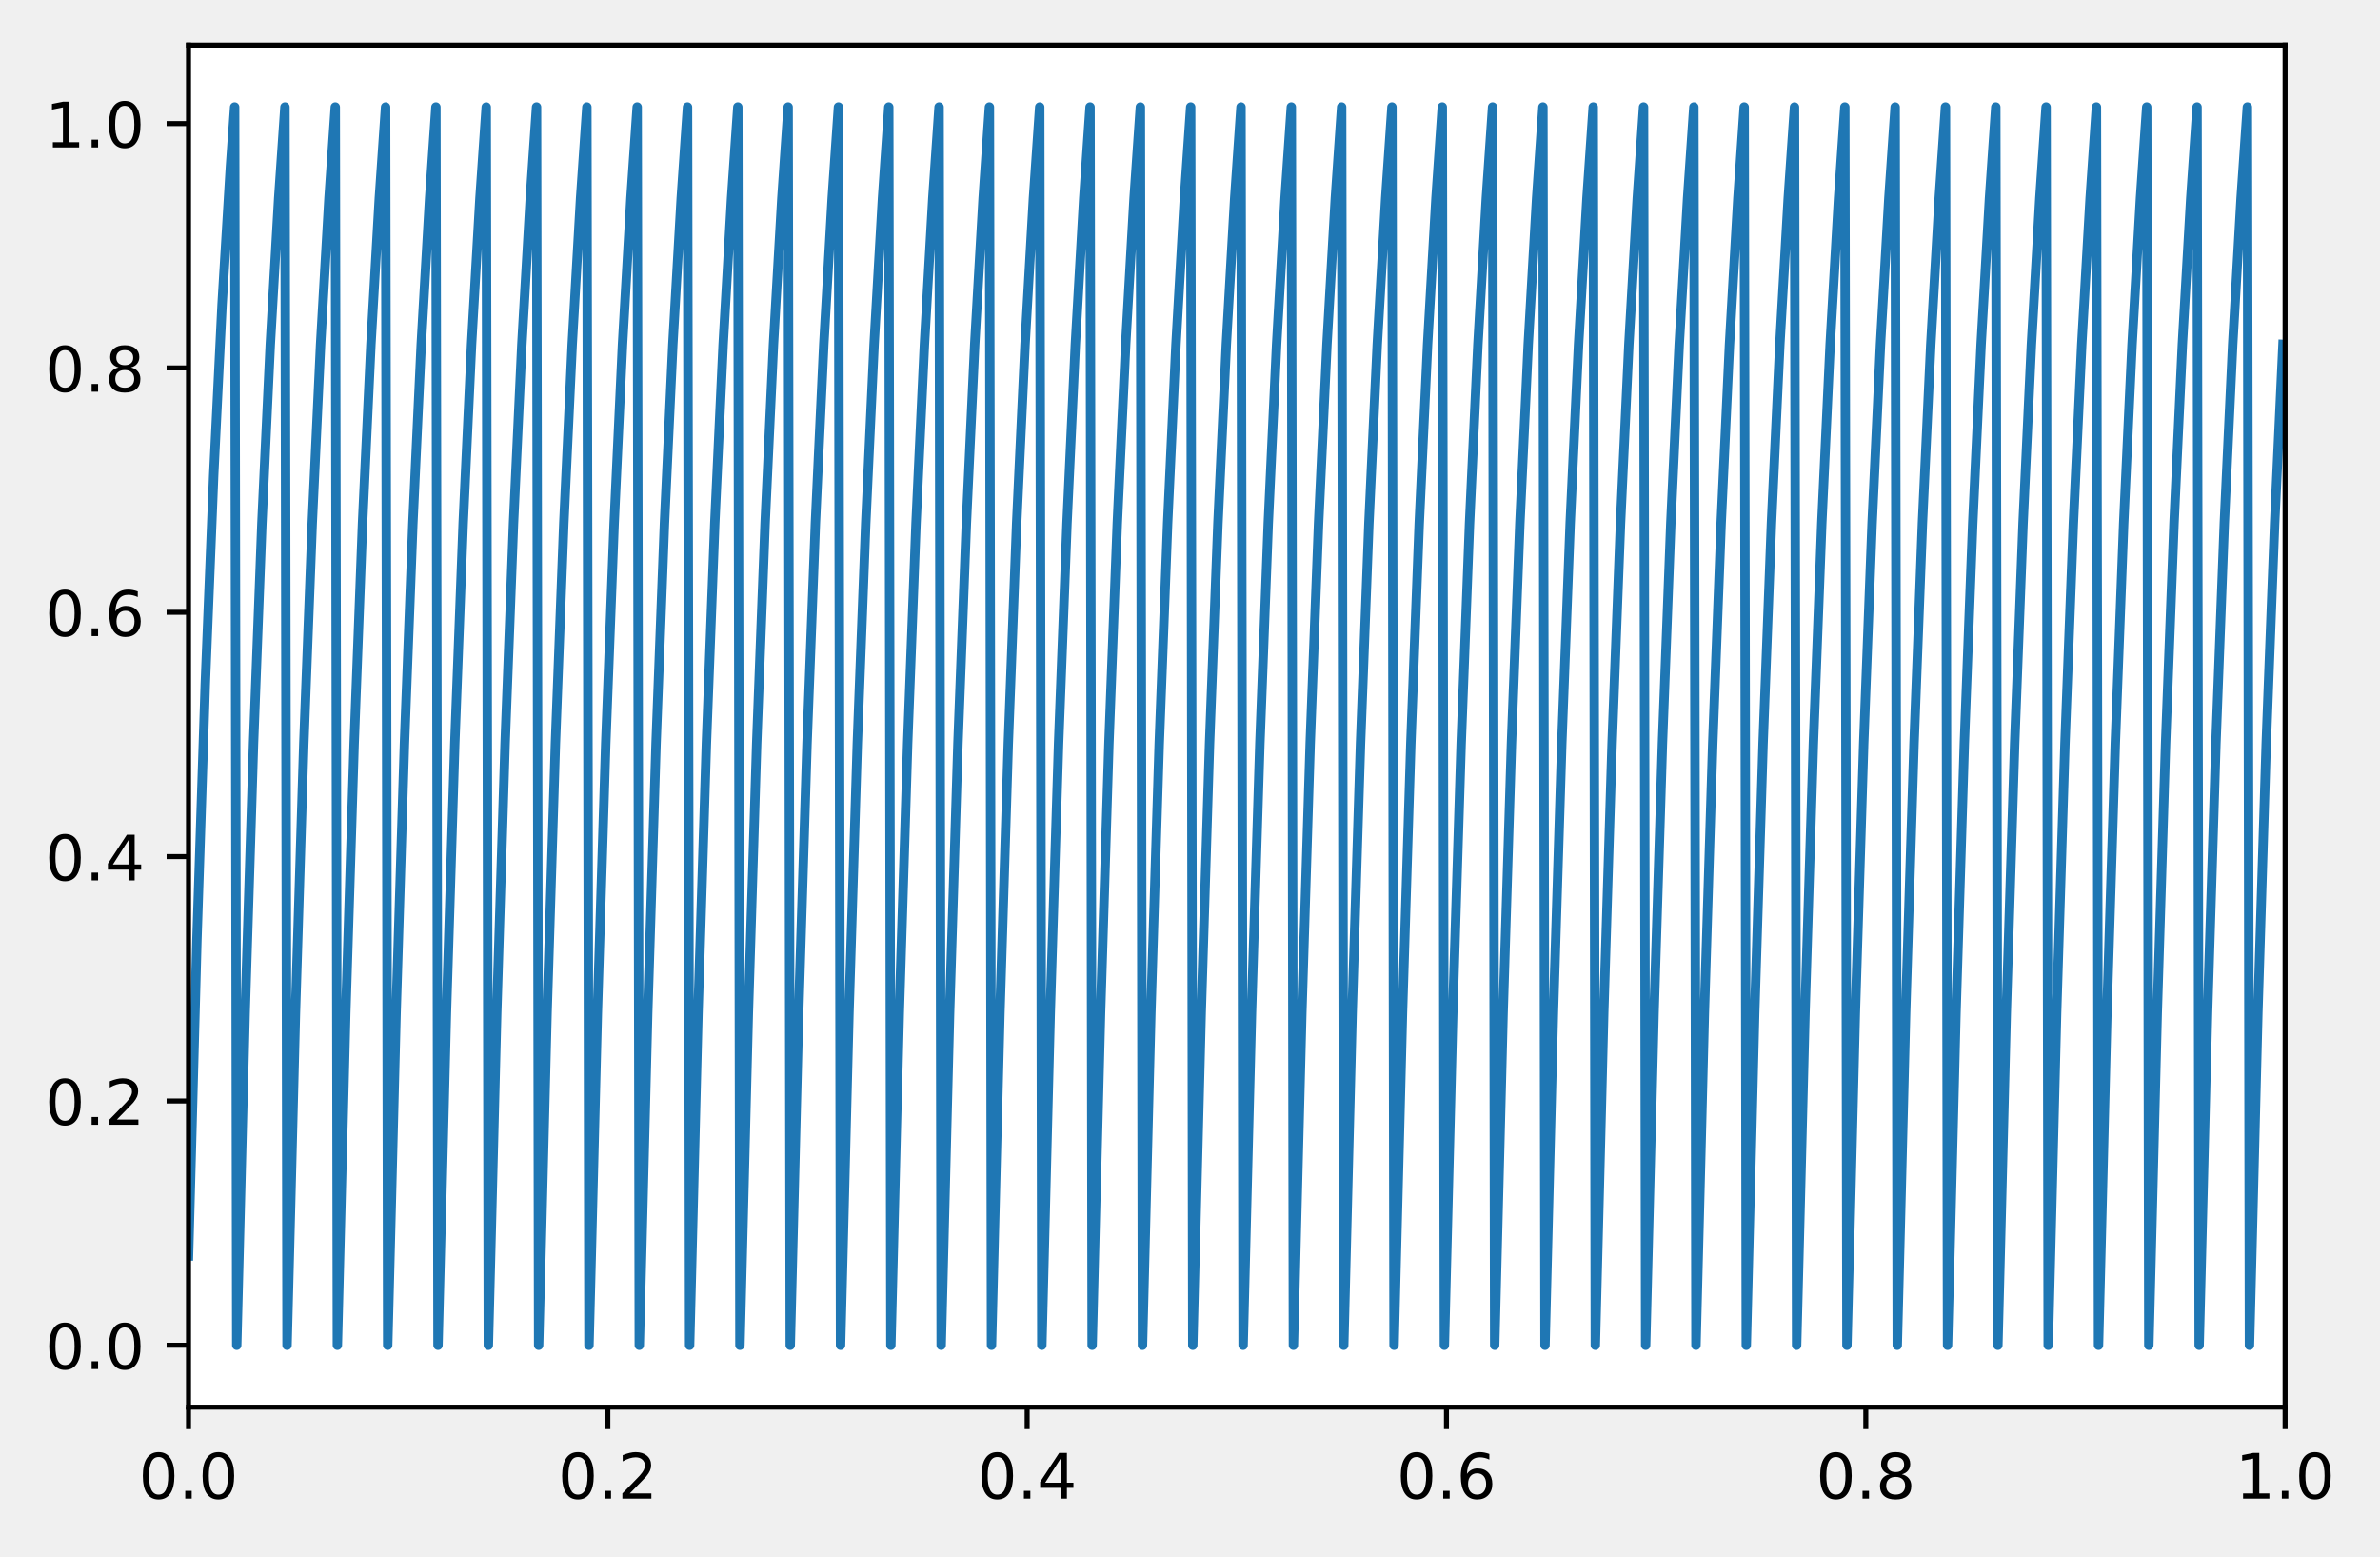
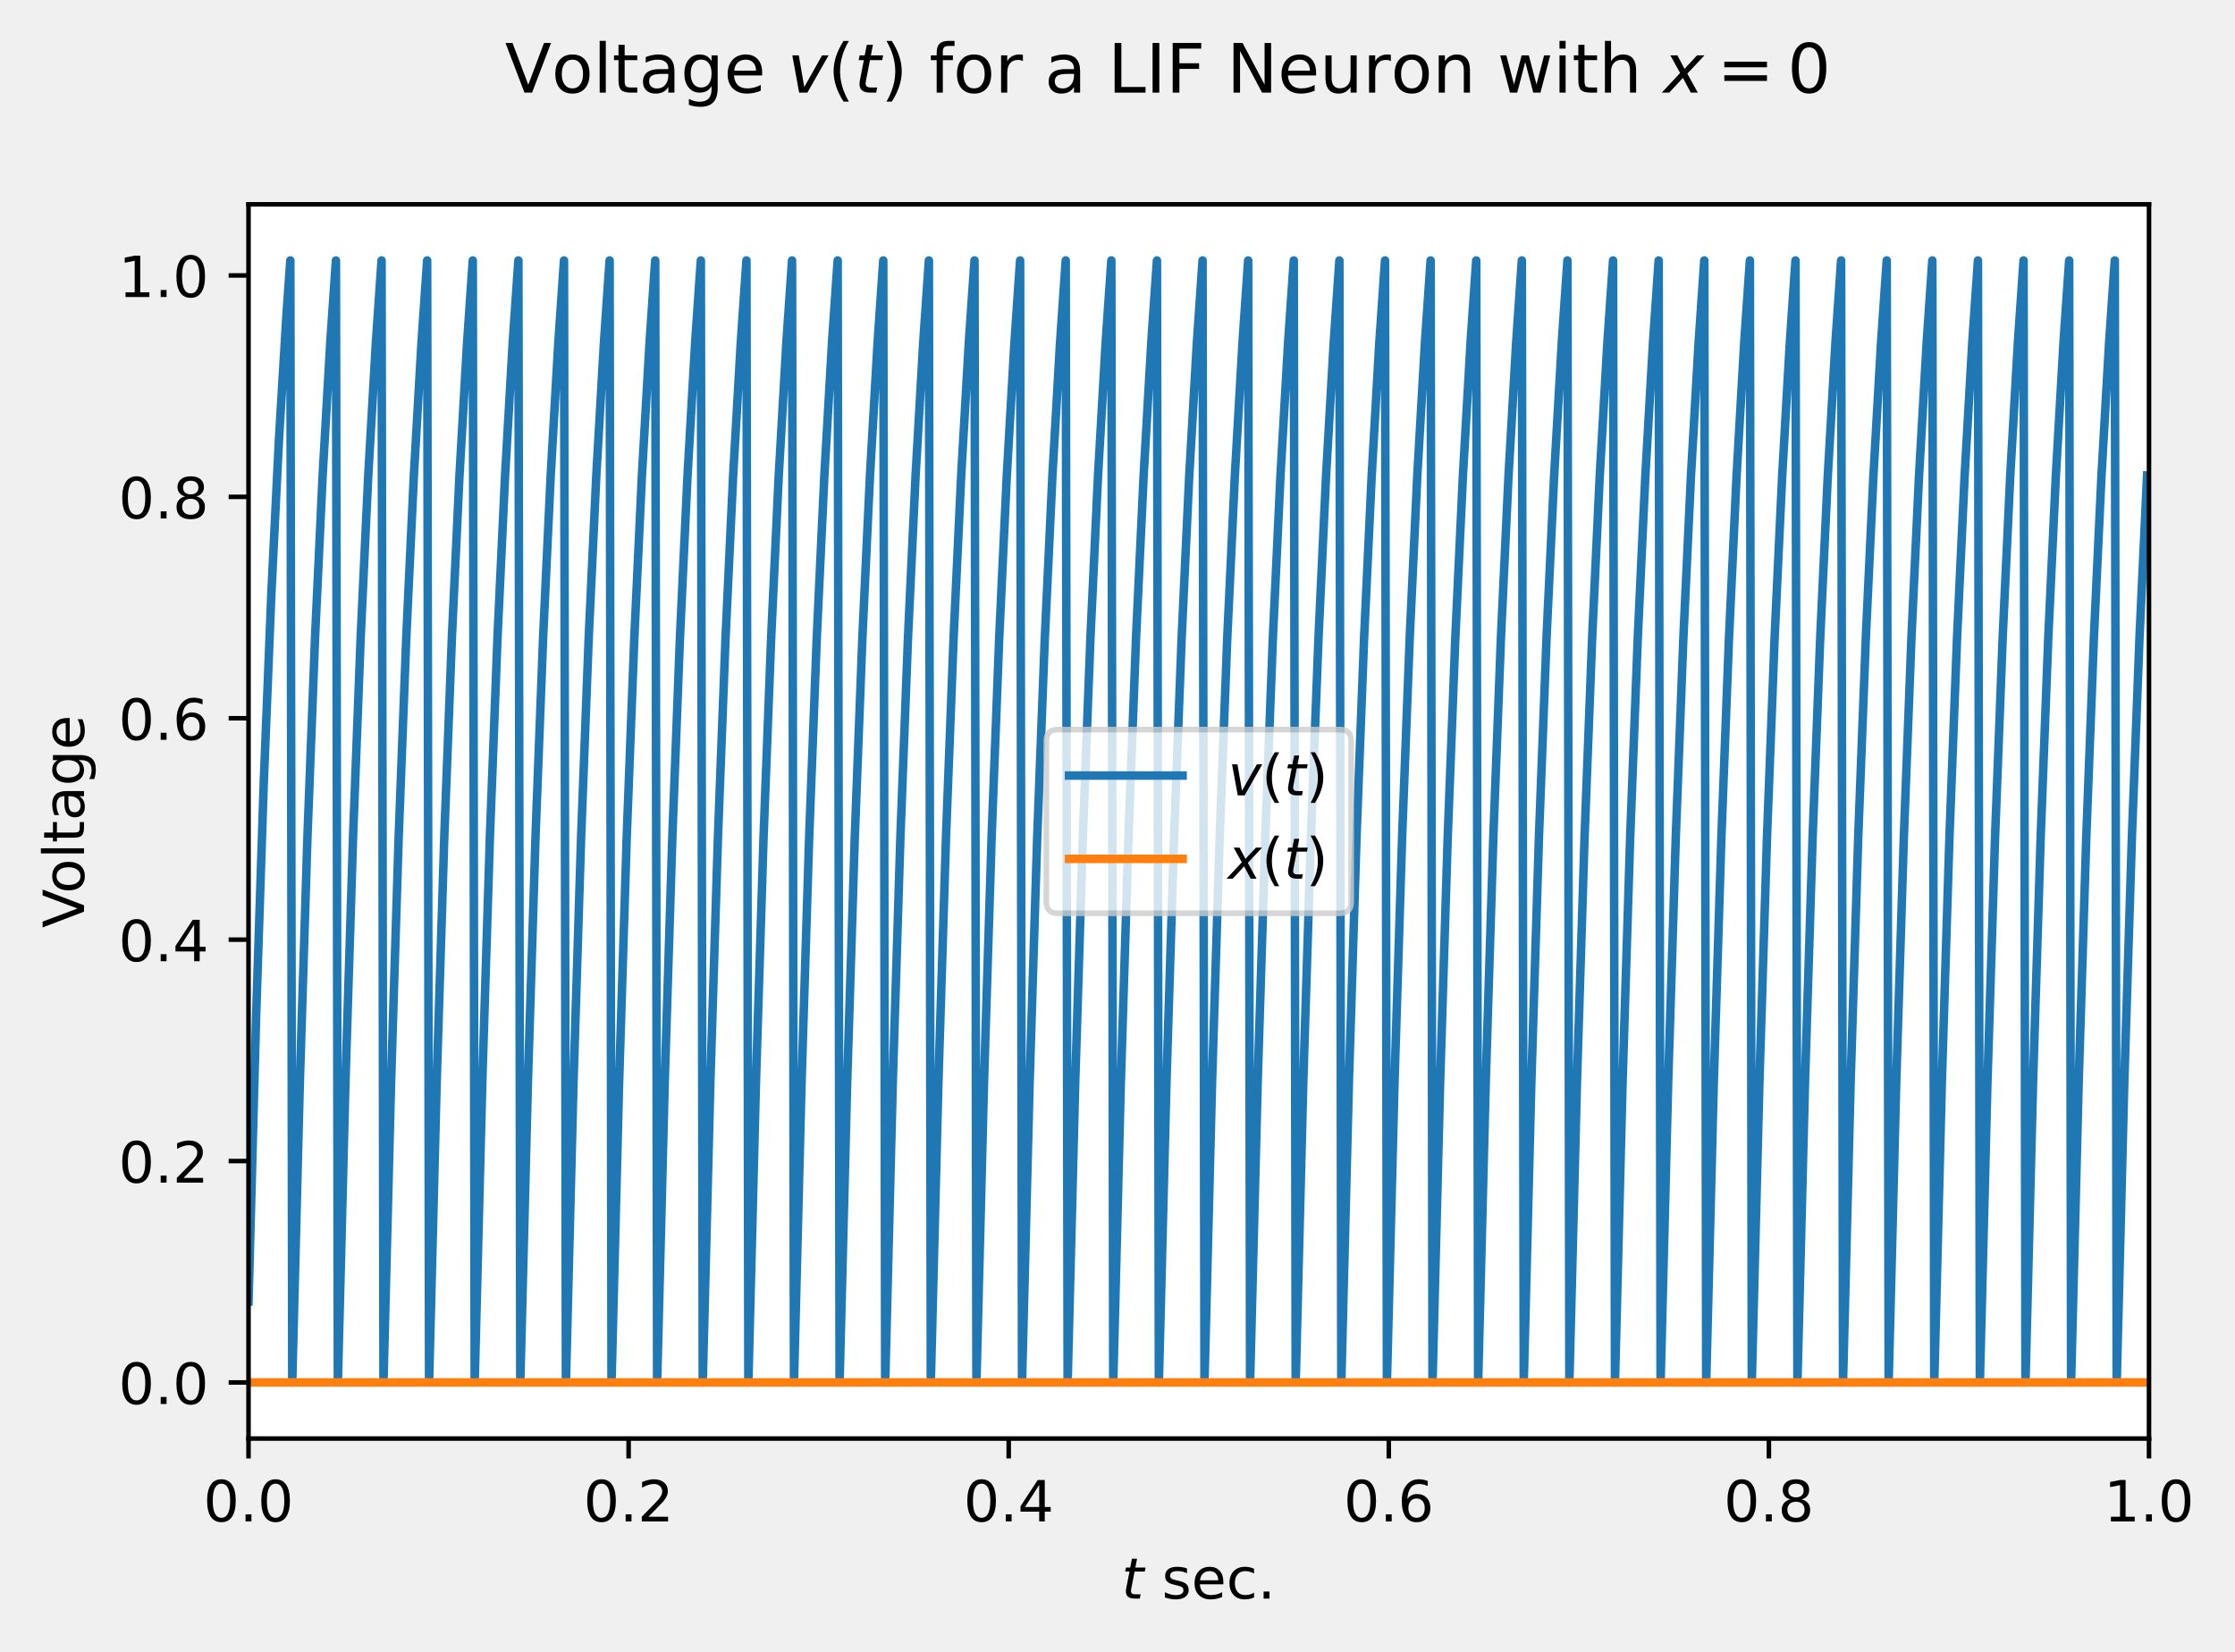
- <svg xmlns="http://www.w3.org/2000/svg" xmlns:xlink="http://www.w3.org/1999/xlink" width="380.055pt" height="248.518pt" viewBox="0 0 380.055 248.518" version="1.1">
+ <svg xmlns="http://www.w3.org/2000/svg" xmlns:xlink="http://www.w3.org/1999/xlink" width="393.733pt" height="290.996pt" viewBox="0 0 393.733 290.996" version="1.1">
  <defs>
    <style type="text/css">*{stroke-linejoin: round; stroke-linecap: butt}</style>
  </defs>
  <g id="figure_1">
    <g id="patch_1">
-       <path d="M 0 248.518  L 380.055 248.518  L 380.055 0  L 0 0  L 0 248.518  z " style="fill: none" />
+       <path d="M 0 290.996  L 393.733 290.996  L 393.733 0  L 0 0  L 0 290.996  z " style="fill: none" />
    </g>
    <g id="axes_1">
      <g id="patch_2">
-         <path d="M 30.103 224.64  L 364.903 224.64  L 364.903 7.2  L 30.103 7.2  z " style="fill: #ffffff" />
+         <path d="M 43.781 253.44  L 378.581 253.44  L 378.581 36  L 43.781 36  z " style="fill: #ffffff" />
      </g>
      <g id="matplotlib.axis_1">
        <g id="xtick_1">
          <g id="line2d_1">
            <defs>
-               <path id="m267b5c99bc" d="M 0 0  L 0 3.5  " style="stroke: #000000; stroke-width: 0.8" />
-             </defs>
-             <g>
-               <use xlink:href="#m267b5c99bc" x="30.103" y="224.64" style="stroke: #000000; stroke-width: 0.8" />
+               <path id="m5be2bce755" d="M 0 0  L 0 3.5  " style="stroke: #000000; stroke-width: 0.8" />
+             </defs>
+             <g>
+               <use xlink:href="#m5be2bce755" x="43.781" y="253.44" style="stroke: #000000; stroke-width: 0.8" />
            </g>
          </g>
          <g id="text_1">
-             <g transform="translate(22.15156 239.2384) scale(0.1 -0.1)">
+             <g transform="translate(35.82969 268.0384) scale(0.1 -0.1)">
              <defs>
                <path id="DejaVuSans-30" d="M 2034 4250  Q 1547 4250 1301 3770  Q 1056 3291 1056 2328  Q 1056 1369 1301 889  Q 1547 409 2034 409  Q 2525 409 2770 889  Q 3016 1369 3016 2328  Q 3016 3291 2770 3770  Q 2525 4250 2034 4250  z M 2034 4750  Q 2819 4750 3233 4129  Q 3647 3509 3647 2328  Q 3647 1150 3233 529  Q 2819 -91 2034 -91  Q 1250 -91 836 529  Q 422 1150 422 2328  Q 422 3509 836 4129  Q 1250 4750 2034 4750  z " transform="scale(0.015625)" />
                <path id="DejaVuSans-2e" d="M 684 794  L 1344 794  L 1344 0  L 684 0  L 684 794  z " transform="scale(0.015625)" />
              </defs>
              <use xlink:href="#DejaVuSans-30" />
              <use xlink:href="#DejaVuSans-2e" x="63.623" />
              <use xlink:href="#DejaVuSans-30" x="95.41" />
            </g>
          </g>
        </g>
        <g id="xtick_2">
          <g id="line2d_2">
            <g>
-               <use xlink:href="#m267b5c99bc" x="97.063" y="224.64" style="stroke: #000000; stroke-width: 0.8" />
+               <use xlink:href="#m5be2bce755" x="110.741" y="253.44" style="stroke: #000000; stroke-width: 0.8" />
            </g>
          </g>
          <g id="text_2">
-             <g transform="translate(89.11156 239.2384) scale(0.1 -0.1)">
+             <g transform="translate(102.7897 268.0384) scale(0.1 -0.1)">
              <defs>
                <path id="DejaVuSans-32" d="M 1228 531  L 3431 531  L 3431 0  L 469 0  L 469 531  Q 828 903 1448 1529  Q 2069 2156 2228 2338  Q 2531 2678 2651 2914  Q 2772 3150 2772 3378  Q 2772 3750 2511 3984  Q 2250 4219 1831 4219  Q 1534 4219 1204 4116  Q 875 4013 500 3803  L 500 4441  Q 881 4594 1212 4672  Q 1544 4750 1819 4750  Q 2544 4750 2975 4387  Q 3406 4025 3406 3419  Q 3406 3131 3298 2873  Q 3191 2616 2906 2266  Q 2828 2175 2409 1742  Q 1991 1309 1228 531  z " transform="scale(0.015625)" />
              </defs>
              <use xlink:href="#DejaVuSans-30" />
              <use xlink:href="#DejaVuSans-2e" x="63.623" />
              <use xlink:href="#DejaVuSans-32" x="95.41" />
            </g>
          </g>
        </g>
        <g id="xtick_3">
          <g id="line2d_3">
            <g>
-               <use xlink:href="#m267b5c99bc" x="164.023" y="224.64" style="stroke: #000000; stroke-width: 0.8" />
+               <use xlink:href="#m5be2bce755" x="177.701" y="253.44" style="stroke: #000000; stroke-width: 0.8" />
            </g>
          </g>
          <g id="text_3">
-             <g transform="translate(156.0716 239.2384) scale(0.1 -0.1)">
+             <g transform="translate(169.7497 268.0384) scale(0.1 -0.1)">
              <defs>
                <path id="DejaVuSans-34" d="M 2419 4116  L 825 1625  L 2419 1625  L 2419 4116  z M 2253 4666  L 3047 4666  L 3047 1625  L 3713 1625  L 3713 1100  L 3047 1100  L 3047 0  L 2419 0  L 2419 1100  L 313 1100  L 313 1709  L 2253 4666  z " transform="scale(0.015625)" />
              </defs>
              <use xlink:href="#DejaVuSans-30" />
              <use xlink:href="#DejaVuSans-2e" x="63.623" />
              <use xlink:href="#DejaVuSans-34" x="95.41" />
            </g>
          </g>
        </g>
        <g id="xtick_4">
          <g id="line2d_4">
            <g>
-               <use xlink:href="#m267b5c99bc" x="230.983" y="224.64" style="stroke: #000000; stroke-width: 0.8" />
+               <use xlink:href="#m5be2bce755" x="244.661" y="253.44" style="stroke: #000000; stroke-width: 0.8" />
            </g>
          </g>
          <g id="text_4">
-             <g transform="translate(223.0316 239.2384) scale(0.1 -0.1)">
+             <g transform="translate(236.7097 268.0384) scale(0.1 -0.1)">
              <defs>
                <path id="DejaVuSans-36" d="M 2113 2584  Q 1688 2584 1439 2293  Q 1191 2003 1191 1497  Q 1191 994 1439 701  Q 1688 409 2113 409  Q 2538 409 2786 701  Q 3034 994 3034 1497  Q 3034 2003 2786 2293  Q 2538 2584 2113 2584  z M 3366 4563  L 3366 3988  Q 3128 4100 2886 4159  Q 2644 4219 2406 4219  Q 1781 4219 1451 3797  Q 1122 3375 1075 2522  Q 1259 2794 1537 2939  Q 1816 3084 2150 3084  Q 2853 3084 3261 2657  Q 3669 2231 3669 1497  Q 3669 778 3244 343  Q 2819 -91 2113 -91  Q 1303 -91 875 529  Q 447 1150 447 2328  Q 447 3434 972 4092  Q 1497 4750 2381 4750  Q 2619 4750 2861 4703  Q 3103 4656 3366 4563  z " transform="scale(0.015625)" />
              </defs>
              <use xlink:href="#DejaVuSans-30" />
              <use xlink:href="#DejaVuSans-2e" x="63.623" />
              <use xlink:href="#DejaVuSans-36" x="95.41" />
            </g>
          </g>
        </g>
        <g id="xtick_5">
          <g id="line2d_5">
            <g>
-               <use xlink:href="#m267b5c99bc" x="297.943" y="224.64" style="stroke: #000000; stroke-width: 0.8" />
+               <use xlink:href="#m5be2bce755" x="311.621" y="253.44" style="stroke: #000000; stroke-width: 0.8" />
            </g>
          </g>
          <g id="text_5">
-             <g transform="translate(289.9916 239.2384) scale(0.1 -0.1)">
+             <g transform="translate(303.6697 268.0384) scale(0.1 -0.1)">
              <defs>
                <path id="DejaVuSans-38" d="M 2034 2216  Q 1584 2216 1326 1975  Q 1069 1734 1069 1313  Q 1069 891 1326 650  Q 1584 409 2034 409  Q 2484 409 2743 651  Q 3003 894 3003 1313  Q 3003 1734 2745 1975  Q 2488 2216 2034 2216  z M 1403 2484  Q 997 2584 770 2862  Q 544 3141 544 3541  Q 544 4100 942 4425  Q 1341 4750 2034 4750  Q 2731 4750 3128 4425  Q 3525 4100 3525 3541  Q 3525 3141 3298 2862  Q 3072 2584 2669 2484  Q 3125 2378 3379 2068  Q 3634 1759 3634 1313  Q 3634 634 3220 271  Q 2806 -91 2034 -91  Q 1263 -91 848 271  Q 434 634 434 1313  Q 434 1759 690 2068  Q 947 2378 1403 2484  z M 1172 3481  Q 1172 3119 1398 2916  Q 1625 2713 2034 2713  Q 2441 2713 2670 2916  Q 2900 3119 2900 3481  Q 2900 3844 2670 4047  Q 2441 4250 2034 4250  Q 1625 4250 1398 4047  Q 1172 3844 1172 3481  z " transform="scale(0.015625)" />
              </defs>
              <use xlink:href="#DejaVuSans-30" />
              <use xlink:href="#DejaVuSans-2e" x="63.623" />
              <use xlink:href="#DejaVuSans-38" x="95.41" />
            </g>
          </g>
        </g>
        <g id="xtick_6">
          <g id="line2d_6">
            <g>
-               <use xlink:href="#m267b5c99bc" x="364.903" y="224.64" style="stroke: #000000; stroke-width: 0.8" />
+               <use xlink:href="#m5be2bce755" x="378.581" y="253.44" style="stroke: #000000; stroke-width: 0.8" />
            </g>
          </g>
          <g id="text_6">
-             <g transform="translate(356.9516 239.2384) scale(0.1 -0.1)">
+             <g transform="translate(370.6297 268.0384) scale(0.1 -0.1)">
              <defs>
                <path id="DejaVuSans-31" d="M 794 531  L 1825 531  L 1825 4091  L 703 3866  L 703 4441  L 1819 4666  L 2450 4666  L 2450 531  L 3481 531  L 3481 0  L 794 0  L 794 531  z " transform="scale(0.015625)" />
              </defs>
              <use xlink:href="#DejaVuSans-31" />
              <use xlink:href="#DejaVuSans-2e" x="63.623" />
              <use xlink:href="#DejaVuSans-30" x="95.41" />
            </g>
+           </g>
+         </g>
+         <g id="text_7">
+           <g transform="translate(197.5813 281.7166) scale(0.1 -0.1)">
+             <defs>
+               <path id="DejaVuSans-Oblique-74" d="M 2706 3500  L 2619 3053  L 1472 3053  L 1100 1153  Q 1081 1047 1072 975  Q 1063 903 1063 863  Q 1063 663 1183 572  Q 1303 481 1569 481  L 2150 481  L 2053 0  L 1503 0  Q 991 0 739 200  Q 488 400 488 806  Q 488 878 497 964  Q 506 1050 525 1153  L 897 3053  L 409 3053  L 500 3500  L 978 3500  L 1172 4494  L 1747 4494  L 1556 3500  L 2706 3500  z " transform="scale(0.015625)" />
+               <path id="DejaVuSans-20" transform="scale(0.015625)" />
+               <path id="DejaVuSans-73" d="M 2834 3397  L 2834 2853  Q 2591 2978 2328 3040  Q 2066 3103 1784 3103  Q 1356 3103 1142 2972  Q 928 2841 928 2578  Q 928 2378 1081 2264  Q 1234 2150 1697 2047  L 1894 2003  Q 2506 1872 2764 1633  Q 3022 1394 3022 966  Q 3022 478 2636 193  Q 2250 -91 1575 -91  Q 1294 -91 989 -36  Q 684 19 347 128  L 347 722  Q 666 556 975 473  Q 1284 391 1588 391  Q 1994 391 2212 530  Q 2431 669 2431 922  Q 2431 1156 2273 1281  Q 2116 1406 1581 1522  L 1381 1569  Q 847 1681 609 1914  Q 372 2147 372 2553  Q 372 3047 722 3315  Q 1072 3584 1716 3584  Q 2034 3584 2315 3537  Q 2597 3491 2834 3397  z " transform="scale(0.015625)" />
+               <path id="DejaVuSans-65" d="M 3597 1894  L 3597 1613  L 953 1613  Q 991 1019 1311 708  Q 1631 397 2203 397  Q 2534 397 2845 478  Q 3156 559 3463 722  L 3463 178  Q 3153 47 2828 -22  Q 2503 -91 2169 -91  Q 1331 -91 842 396  Q 353 884 353 1716  Q 353 2575 817 3079  Q 1281 3584 2069 3584  Q 2775 3584 3186 3129  Q 3597 2675 3597 1894  z M 3022 2063  Q 3016 2534 2758 2815  Q 2500 3097 2075 3097  Q 1594 3097 1305 2825  Q 1016 2553 972 2059  L 3022 2063  z " transform="scale(0.015625)" />
+               <path id="DejaVuSans-63" d="M 3122 3366  L 3122 2828  Q 2878 2963 2633 3030  Q 2388 3097 2138 3097  Q 1578 3097 1268 2742  Q 959 2388 959 1747  Q 959 1106 1268 751  Q 1578 397 2138 397  Q 2388 397 2633 464  Q 2878 531 3122 666  L 3122 134  Q 2881 22 2623 -34  Q 2366 -91 2075 -91  Q 1284 -91 818 406  Q 353 903 353 1747  Q 353 2603 823 3093  Q 1294 3584 2113 3584  Q 2378 3584 2631 3529  Q 2884 3475 3122 3366  z " transform="scale(0.015625)" />
+             </defs>
+             <use xlink:href="#DejaVuSans-Oblique-74" transform="translate(0 0.78125)" />
+             <use xlink:href="#DejaVuSans-20" transform="translate(39.20898 0.78125)" />
+             <use xlink:href="#DejaVuSans-73" transform="translate(70.99609 0.78125)" />
+             <use xlink:href="#DejaVuSans-65" transform="translate(123.0957 0.78125)" />
+             <use xlink:href="#DejaVuSans-63" transform="translate(184.6191 0.78125)" />
+             <use xlink:href="#DejaVuSans-2e" transform="translate(239.5996 0.78125)" />
          </g>
        </g>
      </g>
      <g id="matplotlib.axis_2">
        <g id="ytick_1">
          <g id="line2d_7">
            <defs>
-               <path id="mf90fca7ccf" d="M 0 0  L -3.5 0  " style="stroke: #000000; stroke-width: 0.8" />
-             </defs>
-             <g>
-               <use xlink:href="#mf90fca7ccf" x="30.103" y="214.756" style="stroke: #000000; stroke-width: 0.8" />
-             </g>
-           </g>
-           <g id="text_7">
-             <g transform="translate(7.2 218.5556) scale(0.1 -0.1)">
+               <path id="m21529691d2" d="M 0 0  L -3.5 0  " style="stroke: #000000; stroke-width: 0.8" />
+             </defs>
+             <g>
+               <use xlink:href="#m21529691d2" x="43.781" y="243.556" style="stroke: #000000; stroke-width: 0.8" />
+             </g>
+           </g>
+           <g id="text_8">
+             <g transform="translate(20.87813 247.3556) scale(0.1 -0.1)">
              <use xlink:href="#DejaVuSans-30" />
              <use xlink:href="#DejaVuSans-2e" x="63.623" />
              <use xlink:href="#DejaVuSans-30" x="95.41" />
            </g>
          </g>
        </g>
        <g id="ytick_2">
          <g id="line2d_8">
            <g>
-               <use xlink:href="#mf90fca7ccf" x="30.103" y="175.751" style="stroke: #000000; stroke-width: 0.8" />
-             </g>
-           </g>
-           <g id="text_8">
-             <g transform="translate(7.2 179.5507) scale(0.1 -0.1)">
+               <use xlink:href="#m21529691d2" x="43.781" y="204.551" style="stroke: #000000; stroke-width: 0.8" />
+             </g>
+           </g>
+           <g id="text_9">
+             <g transform="translate(20.87813 208.3507) scale(0.1 -0.1)">
              <use xlink:href="#DejaVuSans-30" />
              <use xlink:href="#DejaVuSans-2e" x="63.623" />
              <use xlink:href="#DejaVuSans-32" x="95.41" />
            </g>
          </g>
        </g>
        <g id="ytick_3">
          <g id="line2d_9">
            <g>
-               <use xlink:href="#mf90fca7ccf" x="30.103" y="136.747" style="stroke: #000000; stroke-width: 0.8" />
-             </g>
-           </g>
-           <g id="text_9">
-             <g transform="translate(7.2 140.5458) scale(0.1 -0.1)">
+               <use xlink:href="#m21529691d2" x="43.781" y="165.547" style="stroke: #000000; stroke-width: 0.8" />
+             </g>
+           </g>
+           <g id="text_10">
+             <g transform="translate(20.87813 169.3458) scale(0.1 -0.1)">
              <use xlink:href="#DejaVuSans-30" />
              <use xlink:href="#DejaVuSans-2e" x="63.623" />
              <use xlink:href="#DejaVuSans-34" x="95.41" />
            </g>
          </g>
        </g>
        <g id="ytick_4">
          <g id="line2d_10">
            <g>
-               <use xlink:href="#mf90fca7ccf" x="30.103" y="97.742" style="stroke: #000000; stroke-width: 0.8" />
-             </g>
-           </g>
-           <g id="text_10">
-             <g transform="translate(7.2 101.541) scale(0.1 -0.1)">
+               <use xlink:href="#m21529691d2" x="43.781" y="126.542" style="stroke: #000000; stroke-width: 0.8" />
+             </g>
+           </g>
+           <g id="text_11">
+             <g transform="translate(20.87813 130.341) scale(0.1 -0.1)">
              <use xlink:href="#DejaVuSans-30" />
              <use xlink:href="#DejaVuSans-2e" x="63.623" />
              <use xlink:href="#DejaVuSans-36" x="95.41" />
            </g>
          </g>
        </g>
        <g id="ytick_5">
          <g id="line2d_11">
            <g>
-               <use xlink:href="#mf90fca7ccf" x="30.103" y="58.737" style="stroke: #000000; stroke-width: 0.8" />
-             </g>
-           </g>
-           <g id="text_11">
-             <g transform="translate(7.2 62.53611) scale(0.1 -0.1)">
+               <use xlink:href="#m21529691d2" x="43.781" y="87.537" style="stroke: #000000; stroke-width: 0.8" />
+             </g>
+           </g>
+           <g id="text_12">
+             <g transform="translate(20.87813 91.33611) scale(0.1 -0.1)">
              <use xlink:href="#DejaVuSans-30" />
              <use xlink:href="#DejaVuSans-2e" x="63.623" />
              <use xlink:href="#DejaVuSans-38" x="95.41" />
            </g>
          </g>
        </g>
        <g id="ytick_6">
          <g id="line2d_12">
            <g>
-               <use xlink:href="#mf90fca7ccf" x="30.103" y="19.732" style="stroke: #000000; stroke-width: 0.8" />
-             </g>
-           </g>
-           <g id="text_12">
-             <g transform="translate(7.2 23.53124) scale(0.1 -0.1)">
+               <use xlink:href="#m21529691d2" x="43.781" y="48.532" style="stroke: #000000; stroke-width: 0.8" />
+             </g>
+           </g>
+           <g id="text_13">
+             <g transform="translate(20.87813 52.33124) scale(0.1 -0.1)">
              <use xlink:href="#DejaVuSans-31" />
              <use xlink:href="#DejaVuSans-2e" x="63.623" />
              <use xlink:href="#DejaVuSans-30" x="95.41" />
            </g>
          </g>
        </g>
+         <g id="text_14">
+           <g transform="translate(14.79844 163.4762) rotate(-90) scale(0.1 -0.1)">
+             <defs>
+               <path id="DejaVuSans-56" d="M 1831 0  L 50 4666  L 709 4666  L 2188 738  L 3669 4666  L 4325 4666  L 2547 0  L 1831 0  z " transform="scale(0.015625)" />
+               <path id="DejaVuSans-6f" d="M 1959 3097  Q 1497 3097 1228 2736  Q 959 2375 959 1747  Q 959 1119 1226 758  Q 1494 397 1959 397  Q 2419 397 2687 759  Q 2956 1122 2956 1747  Q 2956 2369 2687 2733  Q 2419 3097 1959 3097  z M 1959 3584  Q 2709 3584 3137 3096  Q 3566 2609 3566 1747  Q 3566 888 3137 398  Q 2709 -91 1959 -91  Q 1206 -91 779 398  Q 353 888 353 1747  Q 353 2609 779 3096  Q 1206 3584 1959 3584  z " transform="scale(0.015625)" />
+               <path id="DejaVuSans-6c" d="M 603 4863  L 1178 4863  L 1178 0  L 603 0  L 603 4863  z " transform="scale(0.015625)" />
+               <path id="DejaVuSans-74" d="M 1172 4494  L 1172 3500  L 2356 3500  L 2356 3053  L 1172 3053  L 1172 1153  Q 1172 725 1289 603  Q 1406 481 1766 481  L 2356 481  L 2356 0  L 1766 0  Q 1100 0 847 248  Q 594 497 594 1153  L 594 3053  L 172 3053  L 172 3500  L 594 3500  L 594 4494  L 1172 4494  z " transform="scale(0.015625)" />
+               <path id="DejaVuSans-61" d="M 2194 1759  Q 1497 1759 1228 1600  Q 959 1441 959 1056  Q 959 750 1161 570  Q 1363 391 1709 391  Q 2188 391 2477 730  Q 2766 1069 2766 1631  L 2766 1759  L 2194 1759  z M 3341 1997  L 3341 0  L 2766 0  L 2766 531  Q 2569 213 2275 61  Q 1981 -91 1556 -91  Q 1019 -91 701 211  Q 384 513 384 1019  Q 384 1609 779 1909  Q 1175 2209 1959 2209  L 2766 2209  L 2766 2266  Q 2766 2663 2505 2880  Q 2244 3097 1772 3097  Q 1472 3097 1187 3025  Q 903 2953 641 2809  L 641 3341  Q 956 3463 1253 3523  Q 1550 3584 1831 3584  Q 2591 3584 2966 3190  Q 3341 2797 3341 1997  z " transform="scale(0.015625)" />
+               <path id="DejaVuSans-67" d="M 2906 1791  Q 2906 2416 2648 2759  Q 2391 3103 1925 3103  Q 1463 3103 1205 2759  Q 947 2416 947 1791  Q 947 1169 1205 825  Q 1463 481 1925 481  Q 2391 481 2648 825  Q 2906 1169 2906 1791  z M 3481 434  Q 3481 -459 3084 -895  Q 2688 -1331 1869 -1331  Q 1566 -1331 1297 -1286  Q 1028 -1241 775 -1147  L 775 -588  Q 1028 -725 1275 -790  Q 1522 -856 1778 -856  Q 2344 -856 2625 -561  Q 2906 -266 2906 331  L 2906 616  Q 2728 306 2450 153  Q 2172 0 1784 0  Q 1141 0 747 490  Q 353 981 353 1791  Q 353 2603 747 3093  Q 1141 3584 1784 3584  Q 2172 3584 2450 3431  Q 2728 3278 2906 2969  L 2906 3500  L 3481 3500  L 3481 434  z " transform="scale(0.015625)" />
+             </defs>
+             <use xlink:href="#DejaVuSans-56" />
+             <use xlink:href="#DejaVuSans-6f" x="60.658" />
+             <use xlink:href="#DejaVuSans-6c" x="121.84" />
+             <use xlink:href="#DejaVuSans-74" x="149.623" />
+             <use xlink:href="#DejaVuSans-61" x="188.832" />
+             <use xlink:href="#DejaVuSans-67" x="250.111" />
+             <use xlink:href="#DejaVuSans-65" x="313.588" />
+           </g>
+         </g>
      </g>
      <g id="line2d_13">
-         <path d="M 30.103 200.487  L 31.442 150.196  L 32.782 109.234  L 34.121 75.87  L 35.46 48.694  L 36.799 26.56  L 37.469 17.084  L 37.804 214.756  L 39.143 161.818  L 40.482 118.7  L 41.821 83.58  L 43.16 54.975  L 44.5 31.675  L 45.504 17.084  L 45.839 214.756  L 47.178 161.818  L 48.517 118.7  L 49.856 83.58  L 51.196 54.975  L 52.535 31.675  L 53.539 17.084  L 53.874 214.756  L 55.213 161.818  L 56.552 118.7  L 57.892 83.58  L 59.231 54.975  L 60.57 31.675  L 61.574 17.084  L 61.909 214.756  L 63.248 161.818  L 64.588 118.7  L 65.927 83.58  L 67.266 54.975  L 68.605 31.675  L 69.61 17.084  L 69.944 214.756  L 71.284 161.818  L 72.623 118.7  L 73.962 83.58  L 75.301 54.975  L 76.64 31.675  L 77.645 17.084  L 77.98 214.756  L 79.319 161.818  L 80.658 118.7  L 81.997 83.58  L 83.336 54.975  L 84.676 31.675  L 85.68 17.084  L 86.015 214.756  L 87.354 161.818  L 88.693 118.7  L 90.032 83.58  L 91.372 54.975  L 92.711 31.675  L 93.715 17.084  L 94.05 214.756  L 95.389 161.818  L 96.728 118.7  L 98.068 83.58  L 99.407 54.975  L 100.746 31.675  L 101.75 17.084  L 102.085 214.756  L 103.424 161.818  L 104.764 118.7  L 106.103 83.58  L 107.442 54.975  L 108.781 31.675  L 109.786 17.084  L 110.12 214.756  L 111.46 161.818  L 112.799 118.7  L 114.138 83.58  L 115.477 54.975  L 116.816 31.675  L 117.821 17.084  L 118.156 214.756  L 119.495 161.818  L 120.834 118.7  L 122.173 83.58  L 123.512 54.975  L 124.852 31.675  L 125.856 17.084  L 126.191 214.756  L 127.53 161.818  L 128.869 118.7  L 130.208 83.58  L 131.548 54.975  L 132.887 31.675  L 133.891 17.084  L 134.226 214.756  L 135.565 161.818  L 136.904 118.7  L 138.244 83.58  L 139.583 54.975  L 140.922 31.675  L 141.926 17.084  L 142.261 214.756  L 143.6 161.818  L 144.94 118.7  L 146.279 83.58  L 147.618 54.975  L 148.957 31.675  L 149.962 17.084  L 150.296 214.756  L 151.636 161.818  L 152.975 118.7  L 154.314 83.58  L 155.653 54.975  L 156.992 31.675  L 157.997 17.084  L 158.332 214.756  L 159.671 161.818  L 161.01 118.7  L 162.349 83.58  L 163.688 54.975  L 165.028 31.675  L 166.032 17.084  L 166.367 214.756  L 167.706 161.818  L 169.045 118.7  L 170.384 83.58  L 171.724 54.975  L 173.063 31.675  L 174.067 17.084  L 174.402 214.756  L 175.741 161.818  L 177.08 118.7  L 178.42 83.58  L 179.759 54.975  L 181.098 31.675  L 182.102 17.084  L 182.437 214.756  L 183.776 161.818  L 185.116 118.7  L 186.455 83.58  L 187.794 54.975  L 189.133 31.675  L 190.138 17.084  L 190.472 214.756  L 191.812 161.818  L 193.151 118.7  L 194.49 83.58  L 195.829 54.975  L 197.168 31.675  L 198.173 17.084  L 198.508 214.756  L 199.847 161.818  L 201.186 118.7  L 202.525 83.58  L 203.864 54.975  L 205.204 31.675  L 206.208 17.084  L 206.543 214.756  L 207.882 161.818  L 209.221 118.7  L 210.56 83.58  L 211.9 54.975  L 213.239 31.675  L 214.243 17.084  L 214.578 214.756  L 215.917 161.818  L 217.256 118.7  L 218.596 83.58  L 219.935 54.975  L 221.274 31.675  L 222.278 17.084  L 222.613 214.756  L 223.952 161.818  L 225.292 118.7  L 226.631 83.58  L 227.97 54.975  L 229.309 31.675  L 230.314 17.084  L 230.648 214.756  L 231.988 161.818  L 233.327 118.7  L 234.666 83.58  L 236.005 54.975  L 237.344 31.675  L 238.349 17.084  L 238.684 214.756  L 240.023 161.818  L 241.362 118.7  L 242.701 83.58  L 244.04 54.975  L 245.38 31.675  L 246.384 17.084  L 246.719 214.756  L 248.058 161.818  L 249.397 118.7  L 250.736 83.58  L 252.076 54.975  L 253.415 31.675  L 254.419 17.084  L 254.754 214.756  L 256.093 161.818  L 257.432 118.7  L 258.772 83.58  L 260.111 54.975  L 261.45 31.675  L 262.454 17.084  L 262.789 214.756  L 264.128 161.818  L 265.468 118.7  L 266.807 83.58  L 268.146 54.975  L 269.485 31.675  L 270.49 17.084  L 270.824 214.756  L 272.164 161.818  L 273.503 118.7  L 274.842 83.58  L 276.181 54.975  L 277.52 31.675  L 278.525 17.084  L 278.86 214.756  L 280.199 161.818  L 281.538 118.7  L 282.877 83.58  L 284.216 54.975  L 285.556 31.675  L 286.56 17.084  L 286.895 214.756  L 288.234 161.818  L 289.573 118.7  L 290.912 83.58  L 292.252 54.975  L 293.591 31.675  L 294.595 17.084  L 294.93 214.756  L 296.269 161.818  L 297.608 118.7  L 298.948 83.58  L 300.287 54.975  L 301.626 31.675  L 302.63 17.084  L 302.965 214.756  L 304.304 161.818  L 305.644 118.7  L 306.983 83.58  L 308.322 54.975  L 309.661 31.675  L 310.666 17.084  L 311 214.756  L 312.34 161.818  L 313.679 118.7  L 315.018 83.58  L 316.357 54.975  L 317.696 31.675  L 318.701 17.084  L 319.036 214.756  L 320.375 161.818  L 321.714 118.7  L 323.053 83.58  L 324.392 54.975  L 325.732 31.675  L 326.736 17.084  L 327.071 214.756  L 328.41 161.818  L 329.749 118.7  L 331.088 83.58  L 332.428 54.975  L 333.767 31.675  L 334.771 17.084  L 335.106 214.756  L 336.445 161.818  L 337.784 118.7  L 339.124 83.58  L 340.463 54.975  L 341.802 31.675  L 342.806 17.084  L 343.141 214.756  L 344.48 161.818  L 345.82 118.7  L 347.159 83.58  L 348.498 54.975  L 349.837 31.675  L 350.842 17.084  L 351.176 214.756  L 352.516 161.818  L 353.855 118.7  L 355.194 83.58  L 356.533 54.975  L 357.872 31.675  L 358.877 17.084  L 359.212 214.756  L 360.551 161.818  L 361.89 118.7  L 363.229 83.58  L 364.568 54.975  L 364.568 54.975  " clip-path="url(#p6bdb56bf68)" style="fill: none; stroke: #1f77b4; stroke-width: 1.5; stroke-linecap: square" />
+         <path d="M 43.781 229.287  L 45.12 178.996  L 46.46 138.034  L 47.799 104.67  L 49.138 77.494  L 50.477 55.36  L 51.147 45.884  L 51.482 243.556  L 52.821 190.618  L 54.16 147.5  L 55.499 112.38  L 56.838 83.775  L 58.178 60.475  L 59.182 45.884  L 59.517 243.556  L 60.856 190.618  L 62.195 147.5  L 63.534 112.38  L 64.874 83.775  L 66.213 60.475  L 67.217 45.884  L 67.552 243.556  L 68.891 190.618  L 70.23 147.5  L 71.57 112.38  L 72.909 83.775  L 74.248 60.475  L 75.252 45.884  L 75.587 243.556  L 76.926 190.618  L 78.266 147.5  L 79.605 112.38  L 80.944 83.775  L 82.283 60.475  L 83.288 45.884  L 83.622 243.556  L 84.962 190.618  L 86.301 147.5  L 87.64 112.38  L 88.979 83.775  L 90.318 60.475  L 91.323 45.884  L 91.658 243.556  L 92.997 190.618  L 94.336 147.5  L 95.675 112.38  L 97.014 83.775  L 98.354 60.475  L 99.358 45.884  L 99.693 243.556  L 101.032 190.618  L 102.371 147.5  L 103.71 112.38  L 105.05 83.775  L 106.389 60.475  L 107.393 45.884  L 107.728 243.556  L 109.067 190.618  L 110.406 147.5  L 111.746 112.38  L 113.085 83.775  L 114.424 60.475  L 115.428 45.884  L 115.763 243.556  L 117.102 190.618  L 118.442 147.5  L 119.781 112.38  L 121.12 83.775  L 122.459 60.475  L 123.464 45.884  L 123.798 243.556  L 125.138 190.618  L 126.477 147.5  L 127.816 112.38  L 129.155 83.775  L 130.494 60.475  L 131.499 45.884  L 131.834 243.556  L 133.173 190.618  L 134.512 147.5  L 135.851 112.38  L 137.19 83.775  L 138.53 60.475  L 139.534 45.884  L 139.869 243.556  L 141.208 190.618  L 142.547 147.5  L 143.886 112.38  L 145.226 83.775  L 146.565 60.475  L 147.569 45.884  L 147.904 243.556  L 149.243 190.618  L 150.582 147.5  L 151.922 112.38  L 153.261 83.775  L 154.6 60.475  L 155.604 45.884  L 155.939 243.556  L 157.278 190.618  L 158.618 147.5  L 159.957 112.38  L 161.296 83.775  L 162.635 60.475  L 163.64 45.884  L 163.974 243.556  L 165.314 190.618  L 166.653 147.5  L 167.992 112.38  L 169.331 83.775  L 170.67 60.475  L 171.675 45.884  L 172.01 243.556  L 173.349 190.618  L 174.688 147.5  L 176.027 112.38  L 177.366 83.775  L 178.706 60.475  L 179.71 45.884  L 180.045 243.556  L 181.384 190.618  L 182.723 147.5  L 184.062 112.38  L 185.402 83.775  L 186.741 60.475  L 187.745 45.884  L 188.08 243.556  L 189.419 190.618  L 190.758 147.5  L 192.098 112.38  L 193.437 83.775  L 194.776 60.475  L 195.78 45.884  L 196.115 243.556  L 197.454 190.618  L 198.794 147.5  L 200.133 112.38  L 201.472 83.775  L 202.811 60.475  L 203.816 45.884  L 204.15 243.556  L 205.49 190.618  L 206.829 147.5  L 208.168 112.38  L 209.507 83.775  L 210.846 60.475  L 211.851 45.884  L 212.186 243.556  L 213.525 190.618  L 214.864 147.5  L 216.203 112.38  L 217.542 83.775  L 218.882 60.475  L 219.886 45.884  L 220.221 243.556  L 221.56 190.618  L 222.899 147.5  L 224.238 112.38  L 225.578 83.775  L 226.917 60.475  L 227.921 45.884  L 228.256 243.556  L 229.595 190.618  L 230.934 147.5  L 232.274 112.38  L 233.613 83.775  L 234.952 60.475  L 235.956 45.884  L 236.291 243.556  L 237.63 190.618  L 238.97 147.5  L 240.309 112.38  L 241.648 83.775  L 242.987 60.475  L 243.992 45.884  L 244.326 243.556  L 245.666 190.618  L 247.005 147.5  L 248.344 112.38  L 249.683 83.775  L 251.022 60.475  L 252.027 45.884  L 252.362 243.556  L 253.701 190.618  L 255.04 147.5  L 256.379 112.38  L 257.718 83.775  L 259.058 60.475  L 260.062 45.884  L 260.397 243.556  L 261.736 190.618  L 263.075 147.5  L 264.414 112.38  L 265.754 83.775  L 267.093 60.475  L 268.097 45.884  L 268.432 243.556  L 269.771 190.618  L 271.11 147.5  L 272.45 112.38  L 273.789 83.775  L 275.128 60.475  L 276.132 45.884  L 276.467 243.556  L 277.806 190.618  L 279.146 147.5  L 280.485 112.38  L 281.824 83.775  L 283.163 60.475  L 284.168 45.884  L 284.502 243.556  L 285.842 190.618  L 287.181 147.5  L 288.52 112.38  L 289.859 83.775  L 291.198 60.475  L 292.203 45.884  L 292.538 243.556  L 293.877 190.618  L 295.216 147.5  L 296.555 112.38  L 297.894 83.775  L 299.234 60.475  L 300.238 45.884  L 300.573 243.556  L 301.912 190.618  L 303.251 147.5  L 304.59 112.38  L 305.93 83.775  L 307.269 60.475  L 308.273 45.884  L 308.608 243.556  L 309.947 190.618  L 311.286 147.5  L 312.626 112.38  L 313.965 83.775  L 315.304 60.475  L 316.308 45.884  L 316.643 243.556  L 317.982 190.618  L 319.322 147.5  L 320.661 112.38  L 322 83.775  L 323.339 60.475  L 324.344 45.884  L 324.678 243.556  L 326.018 190.618  L 327.357 147.5  L 328.696 112.38  L 330.035 83.775  L 331.374 60.475  L 332.379 45.884  L 332.714 243.556  L 334.053 190.618  L 335.392 147.5  L 336.731 112.38  L 338.07 83.775  L 339.41 60.475  L 340.414 45.884  L 340.749 243.556  L 342.088 190.618  L 343.427 147.5  L 344.766 112.38  L 346.106 83.775  L 347.445 60.475  L 348.449 45.884  L 348.784 243.556  L 350.123 190.618  L 351.462 147.5  L 352.802 112.38  L 354.141 83.775  L 355.48 60.475  L 356.484 45.884  L 356.819 243.556  L 358.158 190.618  L 359.498 147.5  L 360.837 112.38  L 362.176 83.775  L 363.515 60.475  L 364.52 45.884  L 364.854 243.556  L 366.194 190.618  L 367.533 147.5  L 368.872 112.38  L 370.211 83.775  L 371.55 60.475  L 372.555 45.884  L 372.89 243.556  L 374.229 190.618  L 375.568 147.5  L 376.907 112.38  L 378.246 83.775  L 378.246 83.775  " clip-path="url(#paa7155eff5)" style="fill: none; stroke: #1f77b4; stroke-width: 1.5; stroke-linecap: square" />
+       </g>
+       <g id="line2d_14">
+         <path d="M 43.781 243.556  L 378.246 243.556  L 378.246 243.556  " clip-path="url(#paa7155eff5)" style="fill: none; stroke: #ff7f0e; stroke-width: 1.5; stroke-linecap: square" />
      </g>
      <g id="patch_3">
-         <path d="M 30.103 224.64  L 30.103 7.2  " style="fill: none; stroke: #000000; stroke-width: 0.8; stroke-linejoin: miter; stroke-linecap: square" />
+         <path d="M 43.781 253.44  L 43.781 36  " style="fill: none; stroke: #000000; stroke-width: 0.8; stroke-linejoin: miter; stroke-linecap: square" />
      </g>
      <g id="patch_4">
-         <path d="M 364.903 224.64  L 364.903 7.2  " style="fill: none; stroke: #000000; stroke-width: 0.8; stroke-linejoin: miter; stroke-linecap: square" />
+         <path d="M 378.581 253.44  L 378.581 36  " style="fill: none; stroke: #000000; stroke-width: 0.8; stroke-linejoin: miter; stroke-linecap: square" />
      </g>
      <g id="patch_5">
-         <path d="M 30.103 224.64  L 364.903 224.64  " style="fill: none; stroke: #000000; stroke-width: 0.8; stroke-linejoin: miter; stroke-linecap: square" />
+         <path d="M 43.781 253.44  L 378.581 253.44  " style="fill: none; stroke: #000000; stroke-width: 0.8; stroke-linejoin: miter; stroke-linecap: square" />
      </g>
      <g id="patch_6">
-         <path d="M 30.103 7.2  L 364.903 7.2  " style="fill: none; stroke: #000000; stroke-width: 0.8; stroke-linejoin: miter; stroke-linecap: square" />
+         <path d="M 43.781 36  L 378.581 36  " style="fill: none; stroke: #000000; stroke-width: 0.8; stroke-linejoin: miter; stroke-linecap: square" />
+       </g>
+       <g id="legend_1">
+         <g id="patch_7">
+           <path d="M 186.331 160.898  L 236.031 160.898  Q 238.031 160.898 238.031 158.898  L 238.031 130.542  Q 238.031 128.542 236.031 128.542  L 186.331 128.542  Q 184.331 128.542 184.331 130.542  L 184.331 158.898  Q 184.331 160.898 186.331 160.898  z " style="fill: #ffffff; opacity: 0.8; stroke: #cccccc; stroke-linejoin: miter" />
+         </g>
+         <g id="line2d_15">
+           <path d="M 188.331 136.64  L 198.331 136.64  L 208.331 136.64  " style="fill: none; stroke: #1f77b4; stroke-width: 1.5; stroke-linecap: square" />
+         </g>
+         <g id="text_15">
+           <g transform="translate(216.3313 140.1403) scale(0.1 -0.1)">
+             <defs>
+               <path id="DejaVuSans-Oblique-76" d="M 459 3500  L 1069 3500  L 1581 525  L 3256 3500  L 3866 3500  L 1875 0  L 1100 0  L 459 3500  z " transform="scale(0.015625)" />
+               <path id="DejaVuSans-28" d="M 1984 4856  Q 1566 4138 1362 3434  Q 1159 2731 1159 2009  Q 1159 1288 1364 580  Q 1569 -128 1984 -844  L 1484 -844  Q 1016 -109 783 600  Q 550 1309 550 2009  Q 550 2706 781 3412  Q 1013 4119 1484 4856  L 1984 4856  z " transform="scale(0.015625)" />
+               <path id="DejaVuSans-29" d="M 513 4856  L 1013 4856  Q 1481 4119 1714 3412  Q 1947 2706 1947 2009  Q 1947 1309 1714 600  Q 1481 -109 1013 -844  L 513 -844  Q 928 -128 1133 580  Q 1338 1288 1338 2009  Q 1338 2731 1133 3434  Q 928 4138 513 4856  z " transform="scale(0.015625)" />
+             </defs>
+             <use xlink:href="#DejaVuSans-Oblique-76" transform="translate(0 0.125)" />
+             <use xlink:href="#DejaVuSans-28" transform="translate(59.17969 0.125)" />
+             <use xlink:href="#DejaVuSans-Oblique-74" transform="translate(98.19336 0.125)" />
+             <use xlink:href="#DejaVuSans-29" transform="translate(137.4023 0.125)" />
+           </g>
+         </g>
+         <g id="line2d_16">
+           <path d="M 188.331 151.318  L 198.331 151.318  L 208.331 151.318  " style="fill: none; stroke: #ff7f0e; stroke-width: 1.5; stroke-linecap: square" />
+         </g>
+         <g id="text_16">
+           <g transform="translate(216.3313 154.8184) scale(0.1 -0.1)">
+             <defs>
+               <path id="DejaVuSans-Oblique-78" d="M 3841 3500  L 2234 1784  L 3219 0  L 2559 0  L 1819 1388  L 531 0  L -166 0  L 1556 1844  L 641 3500  L 1300 3500  L 1972 2234  L 3144 3500  L 3841 3500  z " transform="scale(0.015625)" />
+             </defs>
+             <use xlink:href="#DejaVuSans-Oblique-78" transform="translate(0 0.125)" />
+             <use xlink:href="#DejaVuSans-28" transform="translate(59.17969 0.125)" />
+             <use xlink:href="#DejaVuSans-Oblique-74" transform="translate(98.19336 0.125)" />
+             <use xlink:href="#DejaVuSans-29" transform="translate(137.4023 0.125)" />
+           </g>
+         </g>
+       </g>
+     </g>
+     <g id="text_17">
+       <g transform="translate(88.96125 16.32) scale(0.12 -0.12)">
+         <defs>
+           <path id="DejaVuSans-66" d="M 2375 4863  L 2375 4384  L 1825 4384  Q 1516 4384 1395 4259  Q 1275 4134 1275 3809  L 1275 3500  L 2222 3500  L 2222 3053  L 1275 3053  L 1275 0  L 697 0  L 697 3053  L 147 3053  L 147 3500  L 697 3500  L 697 3744  Q 697 4328 969 4595  Q 1241 4863 1831 4863  L 2375 4863  z " transform="scale(0.015625)" />
+           <path id="DejaVuSans-72" d="M 2631 2963  Q 2534 3019 2420 3045  Q 2306 3072 2169 3072  Q 1681 3072 1420 2755  Q 1159 2438 1159 1844  L 1159 0  L 581 0  L 581 3500  L 1159 3500  L 1159 2956  Q 1341 3275 1631 3429  Q 1922 3584 2338 3584  Q 2397 3584 2469 3576  Q 2541 3569 2628 3553  L 2631 2963  z " transform="scale(0.015625)" />
+           <path id="DejaVuSans-4c" d="M 628 4666  L 1259 4666  L 1259 531  L 3531 531  L 3531 0  L 628 0  L 628 4666  z " transform="scale(0.015625)" />
+           <path id="DejaVuSans-49" d="M 628 4666  L 1259 4666  L 1259 0  L 628 0  L 628 4666  z " transform="scale(0.015625)" />
+           <path id="DejaVuSans-46" d="M 628 4666  L 3309 4666  L 3309 4134  L 1259 4134  L 1259 2759  L 3109 2759  L 3109 2228  L 1259 2228  L 1259 0  L 628 0  L 628 4666  z " transform="scale(0.015625)" />
+           <path id="DejaVuSans-4e" d="M 628 4666  L 1478 4666  L 3547 763  L 3547 4666  L 4159 4666  L 4159 0  L 3309 0  L 1241 3903  L 1241 0  L 628 0  L 628 4666  z " transform="scale(0.015625)" />
+           <path id="DejaVuSans-75" d="M 544 1381  L 544 3500  L 1119 3500  L 1119 1403  Q 1119 906 1312 657  Q 1506 409 1894 409  Q 2359 409 2629 706  Q 2900 1003 2900 1516  L 2900 3500  L 3475 3500  L 3475 0  L 2900 0  L 2900 538  Q 2691 219 2414 64  Q 2138 -91 1772 -91  Q 1169 -91 856 284  Q 544 659 544 1381  z M 1991 3584  L 1991 3584  z " transform="scale(0.015625)" />
+           <path id="DejaVuSans-6e" d="M 3513 2113  L 3513 0  L 2938 0  L 2938 2094  Q 2938 2591 2744 2837  Q 2550 3084 2163 3084  Q 1697 3084 1428 2787  Q 1159 2491 1159 1978  L 1159 0  L 581 0  L 581 3500  L 1159 3500  L 1159 2956  Q 1366 3272 1645 3428  Q 1925 3584 2291 3584  Q 2894 3584 3203 3211  Q 3513 2838 3513 2113  z " transform="scale(0.015625)" />
+           <path id="DejaVuSans-77" d="M 269 3500  L 844 3500  L 1563 769  L 2278 3500  L 2956 3500  L 3675 769  L 4391 3500  L 4966 3500  L 4050 0  L 3372 0  L 2619 2869  L 1863 0  L 1184 0  L 269 3500  z " transform="scale(0.015625)" />
+           <path id="DejaVuSans-69" d="M 603 3500  L 1178 3500  L 1178 0  L 603 0  L 603 3500  z M 603 4863  L 1178 4863  L 1178 4134  L 603 4134  L 603 4863  z " transform="scale(0.015625)" />
+           <path id="DejaVuSans-68" d="M 3513 2113  L 3513 0  L 2938 0  L 2938 2094  Q 2938 2591 2744 2837  Q 2550 3084 2163 3084  Q 1697 3084 1428 2787  Q 1159 2491 1159 1978  L 1159 0  L 581 0  L 581 4863  L 1159 4863  L 1159 2956  Q 1366 3272 1645 3428  Q 1925 3584 2291 3584  Q 2894 3584 3203 3211  Q 3513 2838 3513 2113  z " transform="scale(0.015625)" />
+           <path id="DejaVuSans-3d" d="M 678 2906  L 4684 2906  L 4684 2381  L 678 2381  L 678 2906  z M 678 1631  L 4684 1631  L 4684 1100  L 678 1100  L 678 1631  z " transform="scale(0.015625)" />
+         </defs>
+         <use xlink:href="#DejaVuSans-56" transform="translate(0 0.015625)" />
+         <use xlink:href="#DejaVuSans-6f" transform="translate(68.4082 0.015625)" />
+         <use xlink:href="#DejaVuSans-6c" transform="translate(129.5898 0.015625)" />
+         <use xlink:href="#DejaVuSans-74" transform="translate(157.373 0.015625)" />
+         <use xlink:href="#DejaVuSans-61" transform="translate(196.582 0.015625)" />
+         <use xlink:href="#DejaVuSans-67" transform="translate(257.8613 0.015625)" />
+         <use xlink:href="#DejaVuSans-65" transform="translate(321.3379 0.015625)" />
+         <use xlink:href="#DejaVuSans-20" transform="translate(382.8613 0.015625)" />
+         <use xlink:href="#DejaVuSans-Oblique-76" transform="translate(414.6484 0.015625)" />
+         <use xlink:href="#DejaVuSans-28" transform="translate(473.8281 0.015625)" />
+         <use xlink:href="#DejaVuSans-Oblique-74" transform="translate(512.8418 0.015625)" />
+         <use xlink:href="#DejaVuSans-29" transform="translate(552.0508 0.015625)" />
+         <use xlink:href="#DejaVuSans-20" transform="translate(591.0645 0.015625)" />
+         <use xlink:href="#DejaVuSans-66" transform="translate(622.8516 0.015625)" />
+         <use xlink:href="#DejaVuSans-6f" transform="translate(658.0566 0.015625)" />
+         <use xlink:href="#DejaVuSans-72" transform="translate(719.2383 0.015625)" />
+         <use xlink:href="#DejaVuSans-20" transform="translate(760.3516 0.015625)" />
+         <use xlink:href="#DejaVuSans-61" transform="translate(792.1387 0.015625)" />
+         <use xlink:href="#DejaVuSans-20" transform="translate(853.418 0.015625)" />
+         <use xlink:href="#DejaVuSans-4c" transform="translate(885.2051 0.015625)" />
+         <use xlink:href="#DejaVuSans-49" transform="translate(940.918 0.015625)" />
+         <use xlink:href="#DejaVuSans-46" transform="translate(970.4102 0.015625)" />
+         <use xlink:href="#DejaVuSans-20" transform="translate(1027.93 0.015625)" />
+         <use xlink:href="#DejaVuSans-4e" transform="translate(1059.717 0.015625)" />
+         <use xlink:href="#DejaVuSans-65" transform="translate(1134.521 0.015625)" />
+         <use xlink:href="#DejaVuSans-75" transform="translate(1196.045 0.015625)" />
+         <use xlink:href="#DejaVuSans-72" transform="translate(1259.424 0.015625)" />
+         <use xlink:href="#DejaVuSans-6f" transform="translate(1300.537 0.015625)" />
+         <use xlink:href="#DejaVuSans-6e" transform="translate(1361.719 0.015625)" />
+         <use xlink:href="#DejaVuSans-20" transform="translate(1425.098 0.015625)" />
+         <use xlink:href="#DejaVuSans-77" transform="translate(1456.885 0.015625)" />
+         <use xlink:href="#DejaVuSans-69" transform="translate(1538.672 0.015625)" />
+         <use xlink:href="#DejaVuSans-74" transform="translate(1566.455 0.015625)" />
+         <use xlink:href="#DejaVuSans-68" transform="translate(1605.664 0.015625)" />
+         <use xlink:href="#DejaVuSans-20" transform="translate(1669.043 0.015625)" />
+         <use xlink:href="#DejaVuSans-Oblique-78" transform="translate(1700.83 0.015625)" />
+         <use xlink:href="#DejaVuSans-3d" transform="translate(1779.492 0.015625)" />
+         <use xlink:href="#DejaVuSans-30" transform="translate(1882.764 0.015625)" />
      </g>
    </g>
  </g>
  <defs>
-     <clipPath id="p6bdb56bf68">
-       <rect x="30.103" y="7.2" width="334.8" height="217.44" />
+     <clipPath id="paa7155eff5">
+       <rect x="43.781" y="36" width="334.8" height="217.44" />
    </clipPath>
  </defs>
</svg>
